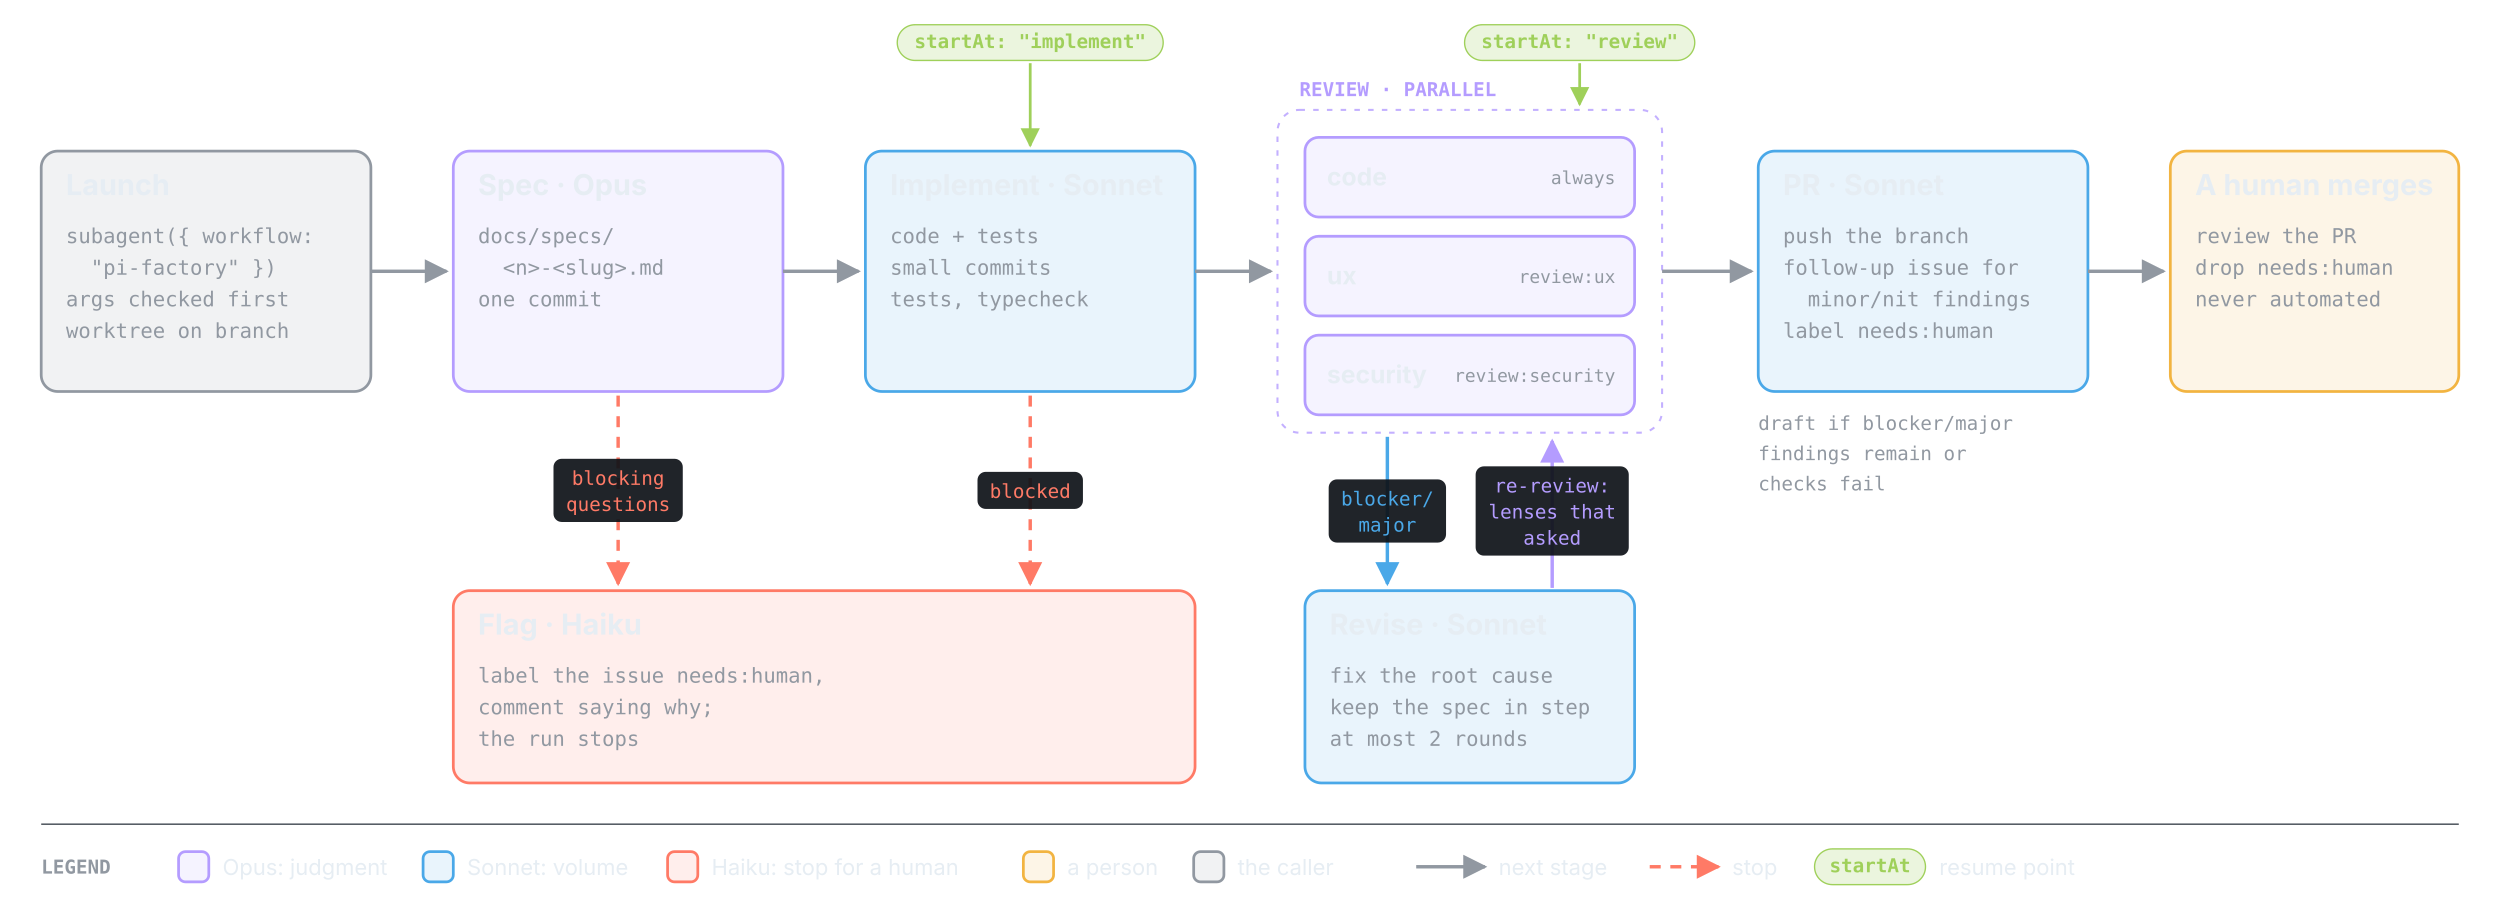
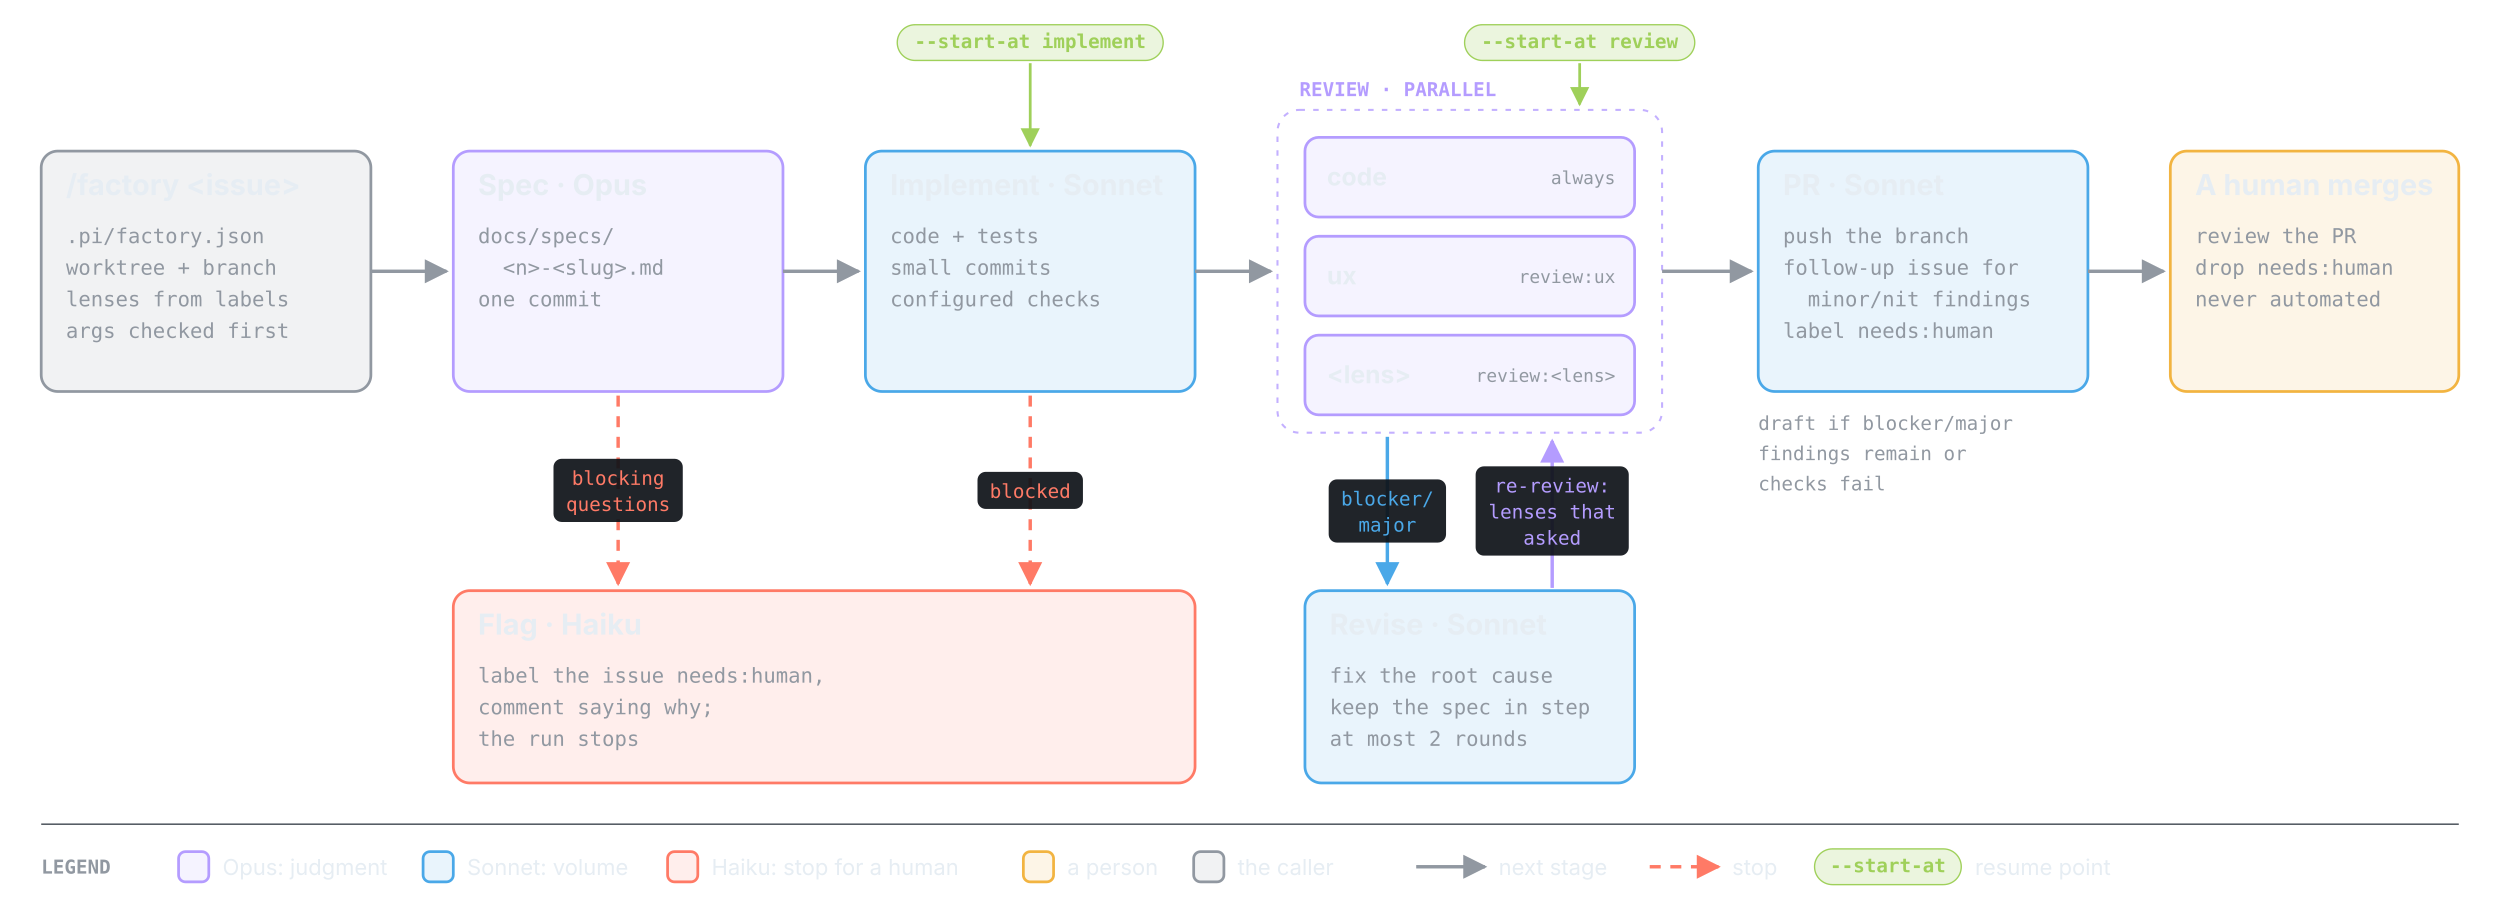
<svg xmlns="http://www.w3.org/2000/svg" viewBox="0 0 1820 670" width="1820" height="670" role="img" aria-label="The factory workflow: launch, spec (Opus), implement (Sonnet), parallel review lenses (Opus) with up to two revise rounds (Sonnet), then a PR (Sonnet) that a human merges. Spec or implement can stop and flag a human.">
  <defs>
    <marker id="ah-MUTED" viewBox="0 0 10 10" refX="9" refY="5" markerWidth="7" markerHeight="7" orient="auto-start-reverse">
      <path d="M0,0 L10,5 L0,10 z" fill="#9198a1" />
    </marker>
    <marker id="ah-VIOLET" viewBox="0 0 10 10" refX="9" refY="5" markerWidth="7" markerHeight="7" orient="auto-start-reverse">
      <path d="M0,0 L10,5 L0,10 z" fill="#b49cff" />
    </marker>
    <marker id="ah-BLUE" viewBox="0 0 10 10" refX="9" refY="5" markerWidth="7" markerHeight="7" orient="auto-start-reverse">
      <path d="M0,0 L10,5 L0,10 z" fill="#4aa8e8" />
    </marker>
    <marker id="ah-GREEN" viewBox="0 0 10 10" refX="9" refY="5" markerWidth="7" markerHeight="7" orient="auto-start-reverse">
      <path d="M0,0 L10,5 L0,10 z" fill="#9fd05a" />
    </marker>
    <marker id="ah-AMBER" viewBox="0 0 10 10" refX="9" refY="5" markerWidth="7" markerHeight="7" orient="auto-start-reverse">
      <path d="M0,0 L10,5 L0,10 z" fill="#f2b441" />
    </marker>
    <marker id="ah-CORAL" viewBox="0 0 10 10" refX="9" refY="5" markerWidth="7" markerHeight="7" orient="auto-start-reverse">
      <path d="M0,0 L10,5 L0,10 z" fill="#ff7a66" />
    </marker>
  </defs>
  <rect x="30" y="110" width="240" height="175" rx="12" fill="#9198a11f" stroke="#9198a1" stroke-width="2" />
-   <text x="48" y="142" font-family="Inter, 'Helvetica Neue', Helvetica, Arial, sans-serif" font-size="21" fill="#e6edf3" font-weight="650" text-anchor="start" xml:space="preserve">Launch</text>
-   <text x="48" y="177" font-family="'JetBrains Mono', Menlo, Consolas, 'DejaVu Sans Mono', monospace" font-size="15" fill="#9198a1" font-weight="400" text-anchor="start" xml:space="preserve">subagent({ workflow:</text>
-   <text x="48" y="200" font-family="'JetBrains Mono', Menlo, Consolas, 'DejaVu Sans Mono', monospace" font-size="15" fill="#9198a1" font-weight="400" text-anchor="start" xml:space="preserve">  "pi-factory" })</text>
-   <text x="48" y="223" font-family="'JetBrains Mono', Menlo, Consolas, 'DejaVu Sans Mono', monospace" font-size="15" fill="#9198a1" font-weight="400" text-anchor="start" xml:space="preserve">args checked first</text>
-   <text x="48" y="246" font-family="'JetBrains Mono', Menlo, Consolas, 'DejaVu Sans Mono', monospace" font-size="15" fill="#9198a1" font-weight="400" text-anchor="start" xml:space="preserve">worktree on branch</text>
+   <text x="48" y="142" font-family="Inter, 'Helvetica Neue', Helvetica, Arial, sans-serif" font-size="21" fill="#e6edf3" font-weight="650" text-anchor="start" xml:space="preserve">/factory &lt;issue&gt;</text>
+   <text x="48" y="177" font-family="'JetBrains Mono', Menlo, Consolas, 'DejaVu Sans Mono', monospace" font-size="15" fill="#9198a1" font-weight="400" text-anchor="start" xml:space="preserve">.pi/factory.json</text>
+   <text x="48" y="200" font-family="'JetBrains Mono', Menlo, Consolas, 'DejaVu Sans Mono', monospace" font-size="15" fill="#9198a1" font-weight="400" text-anchor="start" xml:space="preserve">worktree + branch</text>
+   <text x="48" y="223" font-family="'JetBrains Mono', Menlo, Consolas, 'DejaVu Sans Mono', monospace" font-size="15" fill="#9198a1" font-weight="400" text-anchor="start" xml:space="preserve">lenses from labels</text>
+   <text x="48" y="246" font-family="'JetBrains Mono', Menlo, Consolas, 'DejaVu Sans Mono', monospace" font-size="15" fill="#9198a1" font-weight="400" text-anchor="start" xml:space="preserve">args checked first</text>
  <rect x="330" y="110" width="240" height="175" rx="12" fill="#b49cff1f" stroke="#b49cff" stroke-width="2" />
  <text x="348" y="142" font-family="Inter, 'Helvetica Neue', Helvetica, Arial, sans-serif" font-size="21" fill="#e6edf3" font-weight="650" text-anchor="start" xml:space="preserve">Spec · Opus</text>
  <text x="348" y="177" font-family="'JetBrains Mono', Menlo, Consolas, 'DejaVu Sans Mono', monospace" font-size="15" fill="#9198a1" font-weight="400" text-anchor="start" xml:space="preserve">docs/specs/</text>
  <text x="348" y="200" font-family="'JetBrains Mono', Menlo, Consolas, 'DejaVu Sans Mono', monospace" font-size="15" fill="#9198a1" font-weight="400" text-anchor="start" xml:space="preserve">  &lt;n&gt;-&lt;slug&gt;.md</text>
  <text x="348" y="223" font-family="'JetBrains Mono', Menlo, Consolas, 'DejaVu Sans Mono', monospace" font-size="15" fill="#9198a1" font-weight="400" text-anchor="start" xml:space="preserve">one commit</text>
  <rect x="630" y="110" width="240" height="175" rx="12" fill="#4aa8e81f" stroke="#4aa8e8" stroke-width="2" />
  <text x="648" y="142" font-family="Inter, 'Helvetica Neue', Helvetica, Arial, sans-serif" font-size="21" fill="#e6edf3" font-weight="650" text-anchor="start" xml:space="preserve">Implement · Sonnet</text>
  <text x="648" y="177" font-family="'JetBrains Mono', Menlo, Consolas, 'DejaVu Sans Mono', monospace" font-size="15" fill="#9198a1" font-weight="400" text-anchor="start" xml:space="preserve">code + tests</text>
  <text x="648" y="200" font-family="'JetBrains Mono', Menlo, Consolas, 'DejaVu Sans Mono', monospace" font-size="15" fill="#9198a1" font-weight="400" text-anchor="start" xml:space="preserve">small commits</text>
-   <text x="648" y="223" font-family="'JetBrains Mono', Menlo, Consolas, 'DejaVu Sans Mono', monospace" font-size="15" fill="#9198a1" font-weight="400" text-anchor="start" xml:space="preserve">tests, typecheck</text>
+   <text x="648" y="223" font-family="'JetBrains Mono', Menlo, Consolas, 'DejaVu Sans Mono', monospace" font-size="15" fill="#9198a1" font-weight="400" text-anchor="start" xml:space="preserve">configured checks</text>
  <rect x="930" y="80" width="280" height="235" rx="16" fill="none" stroke="#b49cff" stroke-width="1.5" stroke-dasharray="4 6" opacity="0.8" />
  <text x="946" y="70" font-family="'JetBrains Mono', Menlo, Consolas, 'DejaVu Sans Mono', monospace" font-size="14" fill="#b49cff" font-weight="700" text-anchor="start" xml:space="preserve">REVIEW · PARALLEL</text>
  <rect x="950" y="100" width="240" height="58" rx="10" fill="#b49cff1f" stroke="#b49cff" stroke-width="2" />
  <text x="966" y="135.0" font-family="Inter, 'Helvetica Neue', Helvetica, Arial, sans-serif" font-size="18" fill="#e6edf3" font-weight="650" text-anchor="start" xml:space="preserve">code</text>
  <text x="1176" y="134.0" font-family="'JetBrains Mono', Menlo, Consolas, 'DejaVu Sans Mono', monospace" font-size="13" fill="#9198a1" font-weight="400" text-anchor="end" xml:space="preserve">always</text>
  <rect x="950" y="172" width="240" height="58" rx="10" fill="#b49cff1f" stroke="#b49cff" stroke-width="2" />
  <text x="966" y="207.0" font-family="Inter, 'Helvetica Neue', Helvetica, Arial, sans-serif" font-size="18" fill="#e6edf3" font-weight="650" text-anchor="start" xml:space="preserve">ux</text>
  <text x="1176" y="206.0" font-family="'JetBrains Mono', Menlo, Consolas, 'DejaVu Sans Mono', monospace" font-size="13" fill="#9198a1" font-weight="400" text-anchor="end" xml:space="preserve">review:ux</text>
  <rect x="950" y="244" width="240" height="58" rx="10" fill="#b49cff1f" stroke="#b49cff" stroke-width="2" />
-   <text x="966" y="279.0" font-family="Inter, 'Helvetica Neue', Helvetica, Arial, sans-serif" font-size="18" fill="#e6edf3" font-weight="650" text-anchor="start" xml:space="preserve">security</text>
-   <text x="1176" y="278.0" font-family="'JetBrains Mono', Menlo, Consolas, 'DejaVu Sans Mono', monospace" font-size="13" fill="#9198a1" font-weight="400" text-anchor="end" xml:space="preserve">review:security</text>
+   <text x="966" y="279.0" font-family="Inter, 'Helvetica Neue', Helvetica, Arial, sans-serif" font-size="18" fill="#e6edf3" font-weight="650" text-anchor="start" xml:space="preserve">&lt;lens&gt;</text>
+   <text x="1176" y="278.0" font-family="'JetBrains Mono', Menlo, Consolas, 'DejaVu Sans Mono', monospace" font-size="13" fill="#9198a1" font-weight="400" text-anchor="end" xml:space="preserve">review:&lt;lens&gt;</text>
  <rect x="1280" y="110" width="240" height="175" rx="12" fill="#4aa8e81f" stroke="#4aa8e8" stroke-width="2" />
  <text x="1298" y="142" font-family="Inter, 'Helvetica Neue', Helvetica, Arial, sans-serif" font-size="21" fill="#e6edf3" font-weight="650" text-anchor="start" xml:space="preserve">PR · Sonnet</text>
  <text x="1298" y="177" font-family="'JetBrains Mono', Menlo, Consolas, 'DejaVu Sans Mono', monospace" font-size="15" fill="#9198a1" font-weight="400" text-anchor="start" xml:space="preserve">push the branch</text>
  <text x="1298" y="200" font-family="'JetBrains Mono', Menlo, Consolas, 'DejaVu Sans Mono', monospace" font-size="15" fill="#9198a1" font-weight="400" text-anchor="start" xml:space="preserve">follow-up issue for</text>
  <text x="1298" y="223" font-family="'JetBrains Mono', Menlo, Consolas, 'DejaVu Sans Mono', monospace" font-size="15" fill="#9198a1" font-weight="400" text-anchor="start" xml:space="preserve">  minor/nit findings</text>
  <text x="1298" y="246" font-family="'JetBrains Mono', Menlo, Consolas, 'DejaVu Sans Mono', monospace" font-size="15" fill="#9198a1" font-weight="400" text-anchor="start" xml:space="preserve">label needs:human</text>
  <text x="1280" y="313" font-family="'JetBrains Mono', Menlo, Consolas, 'DejaVu Sans Mono', monospace" font-size="14" fill="#9198a1" font-weight="400" text-anchor="start" xml:space="preserve">draft if blocker/major</text>
  <text x="1280" y="335" font-family="'JetBrains Mono', Menlo, Consolas, 'DejaVu Sans Mono', monospace" font-size="14" fill="#9198a1" font-weight="400" text-anchor="start" xml:space="preserve">findings remain or</text>
  <text x="1280" y="357" font-family="'JetBrains Mono', Menlo, Consolas, 'DejaVu Sans Mono', monospace" font-size="14" fill="#9198a1" font-weight="400" text-anchor="start" xml:space="preserve">checks fail</text>
  <rect x="1580" y="110" width="210" height="175" rx="12" fill="#f2b4411f" stroke="#f2b441" stroke-width="2" />
  <text x="1598" y="142" font-family="Inter, 'Helvetica Neue', Helvetica, Arial, sans-serif" font-size="21" fill="#e6edf3" font-weight="650" text-anchor="start" xml:space="preserve">A human merges</text>
  <text x="1598" y="177" font-family="'JetBrains Mono', Menlo, Consolas, 'DejaVu Sans Mono', monospace" font-size="15" fill="#9198a1" font-weight="400" text-anchor="start" xml:space="preserve">review the PR</text>
  <text x="1598" y="200" font-family="'JetBrains Mono', Menlo, Consolas, 'DejaVu Sans Mono', monospace" font-size="15" fill="#9198a1" font-weight="400" text-anchor="start" xml:space="preserve">drop needs:human</text>
  <text x="1598" y="223" font-family="'JetBrains Mono', Menlo, Consolas, 'DejaVu Sans Mono', monospace" font-size="15" fill="#9198a1" font-weight="400" text-anchor="start" xml:space="preserve">never automated</text>
  <path d="M270,197.5 L325,197.5" fill="none" stroke="#9198a1" stroke-width="2.5" marker-end="url(#ah-MUTED)" />
  <path d="M570,197.5 L625,197.5" fill="none" stroke="#9198a1" stroke-width="2.5" marker-end="url(#ah-MUTED)" />
  <path d="M870,197.5 L925,197.5" fill="none" stroke="#9198a1" stroke-width="2.5" marker-end="url(#ah-MUTED)" />
  <path d="M1210,197.5 L1275,197.5" fill="none" stroke="#9198a1" stroke-width="2.5" marker-end="url(#ah-MUTED)" />
  <path d="M1520,197.5 L1575,197.5" fill="none" stroke="#9198a1" stroke-width="2.5" marker-end="url(#ah-MUTED)" />
  <rect x="950" y="430" width="240" height="140" rx="12" fill="#4aa8e81f" stroke="#4aa8e8" stroke-width="2" />
  <text x="968" y="462" font-family="Inter, 'Helvetica Neue', Helvetica, Arial, sans-serif" font-size="21" fill="#e6edf3" font-weight="650" text-anchor="start" xml:space="preserve">Revise · Sonnet</text>
  <text x="968" y="497" font-family="'JetBrains Mono', Menlo, Consolas, 'DejaVu Sans Mono', monospace" font-size="15" fill="#9198a1" font-weight="400" text-anchor="start" xml:space="preserve">fix the root cause</text>
  <text x="968" y="520" font-family="'JetBrains Mono', Menlo, Consolas, 'DejaVu Sans Mono', monospace" font-size="15" fill="#9198a1" font-weight="400" text-anchor="start" xml:space="preserve">keep the spec in step</text>
  <text x="968" y="543" font-family="'JetBrains Mono', Menlo, Consolas, 'DejaVu Sans Mono', monospace" font-size="15" fill="#9198a1" font-weight="400" text-anchor="start" xml:space="preserve">at most 2 rounds</text>
  <path d="M1010,318 L1010,425" fill="none" stroke="#4aa8e8" stroke-width="2.5" marker-end="url(#ah-BLUE)" />
  <rect x="967.28" y="349.0" width="85.44" height="46" rx="6" fill="#0d1117" opacity="0.92" />
  <text x="1010" y="368.0" font-family="'JetBrains Mono', Menlo, Consolas, 'DejaVu Sans Mono', monospace" font-size="14" fill="#4aa8e8" font-weight="500" text-anchor="middle" xml:space="preserve">blocker/</text>
  <text x="1010" y="387.0" font-family="'JetBrains Mono', Menlo, Consolas, 'DejaVu Sans Mono', monospace" font-size="14" fill="#4aa8e8" font-weight="500" text-anchor="middle" xml:space="preserve">major</text>
  <path d="M1130,428 L1130,321" fill="none" stroke="#b49cff" stroke-width="2.5" marker-end="url(#ah-VIOLET)" />
  <rect x="1074.26" y="339.5" width="111.48" height="65" rx="6" fill="#0d1117" opacity="0.92" />
  <text x="1130" y="358.5" font-family="'JetBrains Mono', Menlo, Consolas, 'DejaVu Sans Mono', monospace" font-size="14" fill="#b49cff" font-weight="500" text-anchor="middle" xml:space="preserve">re-review:</text>
  <text x="1130" y="377.5" font-family="'JetBrains Mono', Menlo, Consolas, 'DejaVu Sans Mono', monospace" font-size="14" fill="#b49cff" font-weight="500" text-anchor="middle" xml:space="preserve">lenses that</text>
  <text x="1130" y="396.5" font-family="'JetBrains Mono', Menlo, Consolas, 'DejaVu Sans Mono', monospace" font-size="14" fill="#b49cff" font-weight="500" text-anchor="middle" xml:space="preserve">asked</text>
  <rect x="330" y="430" width="540" height="140" rx="12" fill="#ff7a661f" stroke="#ff7a66" stroke-width="2" />
  <text x="348" y="462" font-family="Inter, 'Helvetica Neue', Helvetica, Arial, sans-serif" font-size="21" fill="#e6edf3" font-weight="650" text-anchor="start" xml:space="preserve">Flag · Haiku</text>
  <text x="348" y="497" font-family="'JetBrains Mono', Menlo, Consolas, 'DejaVu Sans Mono', monospace" font-size="15" fill="#9198a1" font-weight="400" text-anchor="start" xml:space="preserve">label the issue needs:human,</text>
  <text x="348" y="520" font-family="'JetBrains Mono', Menlo, Consolas, 'DejaVu Sans Mono', monospace" font-size="15" fill="#9198a1" font-weight="400" text-anchor="start" xml:space="preserve">comment saying why;</text>
  <text x="348" y="543" font-family="'JetBrains Mono', Menlo, Consolas, 'DejaVu Sans Mono', monospace" font-size="15" fill="#9198a1" font-weight="400" text-anchor="start" xml:space="preserve">the run stops</text>
  <path d="M450,288 L450,425" fill="none" stroke="#ff7a66" stroke-width="2.5" stroke-dasharray="8 7" marker-end="url(#ah-CORAL)" />
  <rect x="402.94" y="334.0" width="94.12" height="46" rx="6" fill="#0d1117" opacity="0.92" />
  <text x="450" y="353.0" font-family="'JetBrains Mono', Menlo, Consolas, 'DejaVu Sans Mono', monospace" font-size="14" fill="#ff7a66" font-weight="500" text-anchor="middle" xml:space="preserve">blocking</text>
  <text x="450" y="372.0" font-family="'JetBrains Mono', Menlo, Consolas, 'DejaVu Sans Mono', monospace" font-size="14" fill="#ff7a66" font-weight="500" text-anchor="middle" xml:space="preserve">questions</text>
  <path d="M750,288 L750,425" fill="none" stroke="#ff7a66" stroke-width="2.5" stroke-dasharray="8 7" marker-end="url(#ah-CORAL)" />
  <rect x="711.62" y="343.5" width="76.76" height="27" rx="6" fill="#0d1117" opacity="0.92" />
  <text x="750" y="362.5" font-family="'JetBrains Mono', Menlo, Consolas, 'DejaVu Sans Mono', monospace" font-size="14" fill="#ff7a66" font-weight="500" text-anchor="middle" xml:space="preserve">blocked</text>
  <rect x="653.2" y="18" width="193.6" height="26" rx="13.0" fill="#9fd05a33" stroke="#9fd05a" />
-   <text x="750.0" y="35" font-family="'JetBrains Mono', Menlo, Consolas, 'DejaVu Sans Mono', monospace" font-size="14" fill="#9fd05a" font-weight="600" text-anchor="middle" xml:space="preserve">startAt: "implement"</text>
+   <text x="750.0" y="35" font-family="'JetBrains Mono', Menlo, Consolas, 'DejaVu Sans Mono', monospace" font-size="14" fill="#9fd05a" font-weight="600" text-anchor="middle" xml:space="preserve">--start-at implement</text>
  <path d="M750,46 L750,106" fill="none" stroke="#9fd05a" stroke-width="2" marker-end="url(#ah-GREEN)" />
  <rect x="1066.22" y="18" width="167.56" height="26" rx="13.0" fill="#9fd05a33" stroke="#9fd05a" />
-   <text x="1150.0" y="35" font-family="'JetBrains Mono', Menlo, Consolas, 'DejaVu Sans Mono', monospace" font-size="14" fill="#9fd05a" font-weight="600" text-anchor="middle" xml:space="preserve">startAt: "review"</text>
+   <text x="1150.0" y="35" font-family="'JetBrains Mono', Menlo, Consolas, 'DejaVu Sans Mono', monospace" font-size="14" fill="#9fd05a" font-weight="600" text-anchor="middle" xml:space="preserve">--start-at review</text>
  <path d="M1150,46 L1150,76" fill="none" stroke="#9fd05a" stroke-width="2" marker-end="url(#ah-GREEN)" />
  <line x1="30" y1="600" x2="1790" y2="600" stroke="#3d444d" />
  <text x="30" y="636" font-family="'JetBrains Mono', Menlo, Consolas, 'DejaVu Sans Mono', monospace" font-size="14" fill="#9198a1" font-weight="700" text-anchor="start" xml:space="preserve">LEGEND</text>
  <rect x="130" y="620" width="22" height="22" rx="5" fill="#b49cff1f" stroke="#b49cff" stroke-width="2" />
  <text x="162" y="637" font-family="Inter, 'Helvetica Neue', Helvetica, Arial, sans-serif" font-size="16" fill="#e6edf3" font-weight="400" text-anchor="start" xml:space="preserve">Opus: judgment</text>
  <rect x="308" y="620" width="22" height="22" rx="5" fill="#4aa8e81f" stroke="#4aa8e8" stroke-width="2" />
  <text x="340" y="637" font-family="Inter, 'Helvetica Neue', Helvetica, Arial, sans-serif" font-size="16" fill="#e6edf3" font-weight="400" text-anchor="start" xml:space="preserve">Sonnet: volume</text>
  <rect x="486" y="620" width="22" height="22" rx="5" fill="#ff7a661f" stroke="#ff7a66" stroke-width="2" />
  <text x="518" y="637" font-family="Inter, 'Helvetica Neue', Helvetica, Arial, sans-serif" font-size="16" fill="#e6edf3" font-weight="400" text-anchor="start" xml:space="preserve">Haiku: stop for a human</text>
  <rect x="745" y="620" width="22" height="22" rx="5" fill="#f2b4411f" stroke="#f2b441" stroke-width="2" />
  <text x="777" y="637" font-family="Inter, 'Helvetica Neue', Helvetica, Arial, sans-serif" font-size="16" fill="#e6edf3" font-weight="400" text-anchor="start" xml:space="preserve">a person</text>
  <rect x="869" y="620" width="22" height="22" rx="5" fill="#9198a11f" stroke="#9198a1" stroke-width="2" />
  <text x="901" y="637" font-family="Inter, 'Helvetica Neue', Helvetica, Arial, sans-serif" font-size="16" fill="#e6edf3" font-weight="400" text-anchor="start" xml:space="preserve">the caller</text>
  <path d="M1031,631 L1081,631" fill="none" stroke="#9198a1" stroke-width="2.5" marker-end="url(#ah-MUTED)" />
  <text x="1091" y="637" font-family="Inter, 'Helvetica Neue', Helvetica, Arial, sans-serif" font-size="16" fill="#e6edf3" font-weight="400" text-anchor="start" xml:space="preserve">next stage</text>
  <path d="M1201,631 L1251,631" fill="none" stroke="#ff7a66" stroke-width="2.5" stroke-dasharray="8 7" marker-end="url(#ah-CORAL)" />
  <text x="1261" y="637" font-family="Inter, 'Helvetica Neue', Helvetica, Arial, sans-serif" font-size="16" fill="#e6edf3" font-weight="400" text-anchor="start" xml:space="preserve">stop</text>
-   <rect x="1321" y="618" width="80.76" height="26" rx="13.0" fill="#9fd05a33" stroke="#9fd05a" />
-   <text x="1361.38" y="635" font-family="'JetBrains Mono', Menlo, Consolas, 'DejaVu Sans Mono', monospace" font-size="14" fill="#9fd05a" font-weight="600" text-anchor="middle" xml:space="preserve">startAt</text>
-   <text x="1411.76" y="637" font-family="Inter, 'Helvetica Neue', Helvetica, Arial, sans-serif" font-size="16" fill="#e6edf3" font-weight="400" text-anchor="start" xml:space="preserve">resume point</text>
+   <rect x="1321" y="618" width="106.8" height="26" rx="13.0" fill="#9fd05a33" stroke="#9fd05a" />
+   <text x="1374.4" y="635" font-family="'JetBrains Mono', Menlo, Consolas, 'DejaVu Sans Mono', monospace" font-size="14" fill="#9fd05a" font-weight="600" text-anchor="middle" xml:space="preserve">--start-at</text>
+   <text x="1437.8" y="637" font-family="Inter, 'Helvetica Neue', Helvetica, Arial, sans-serif" font-size="16" fill="#e6edf3" font-weight="400" text-anchor="start" xml:space="preserve">resume point</text>
</svg>
